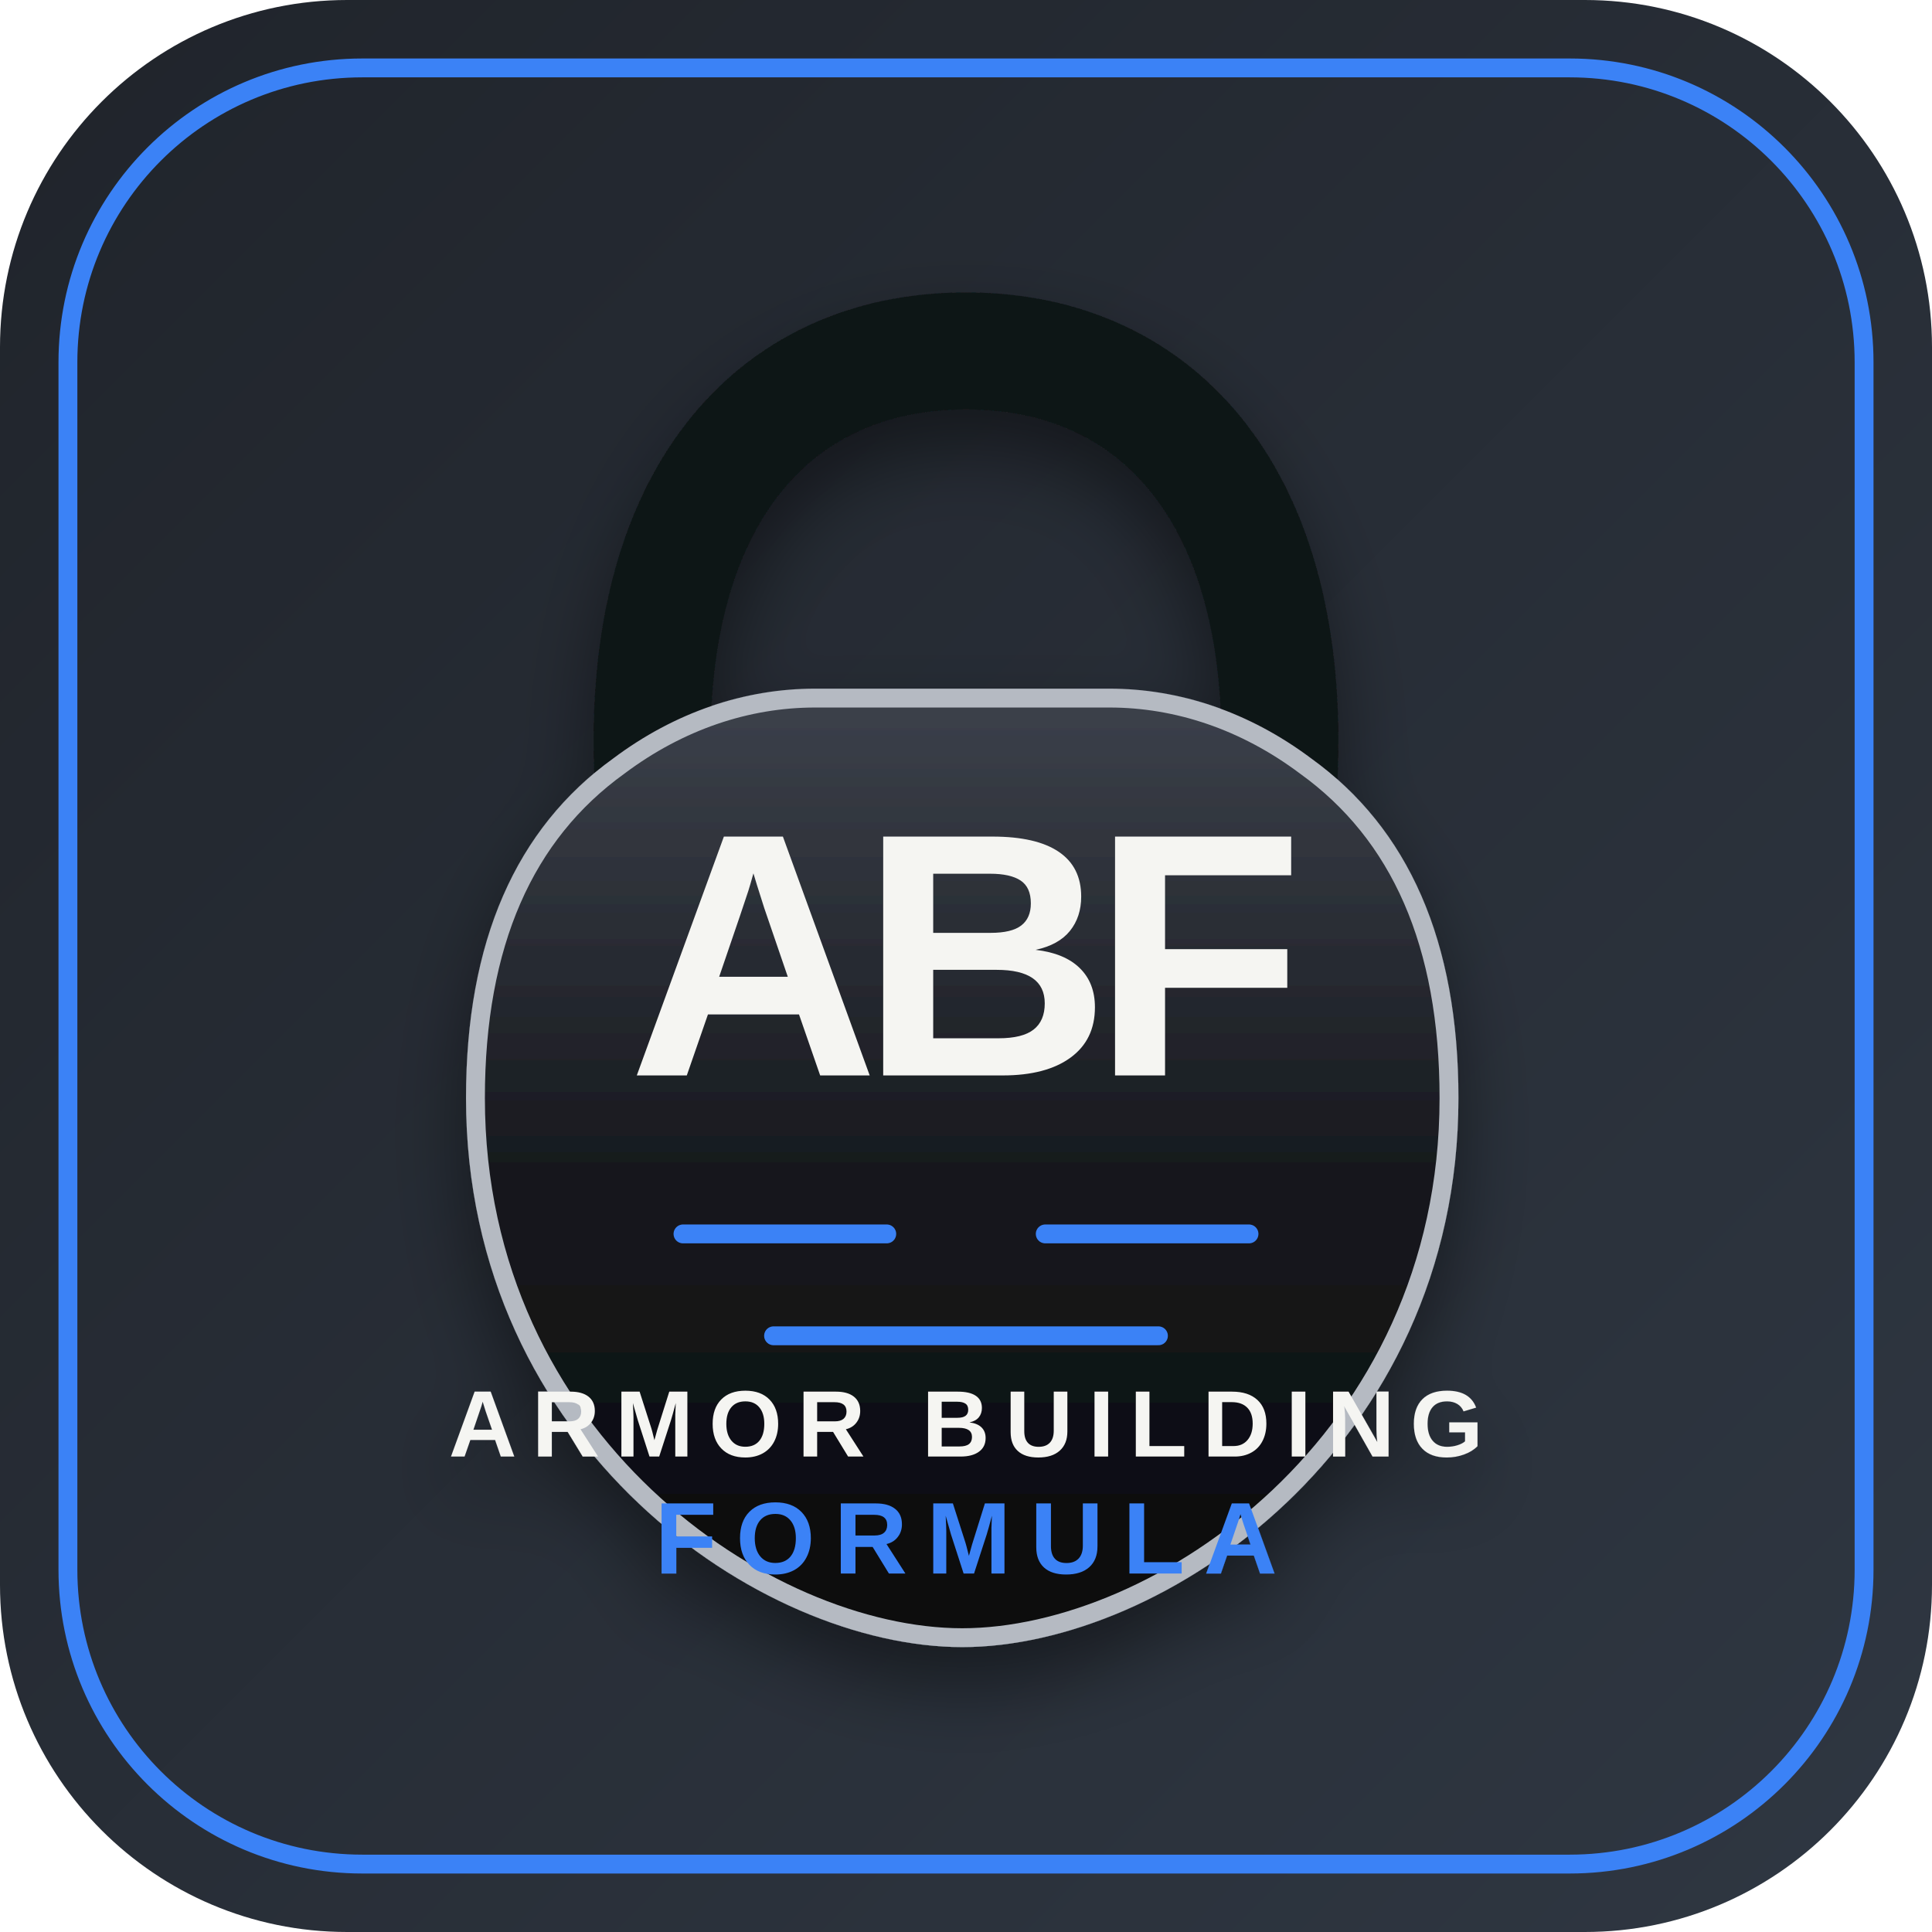
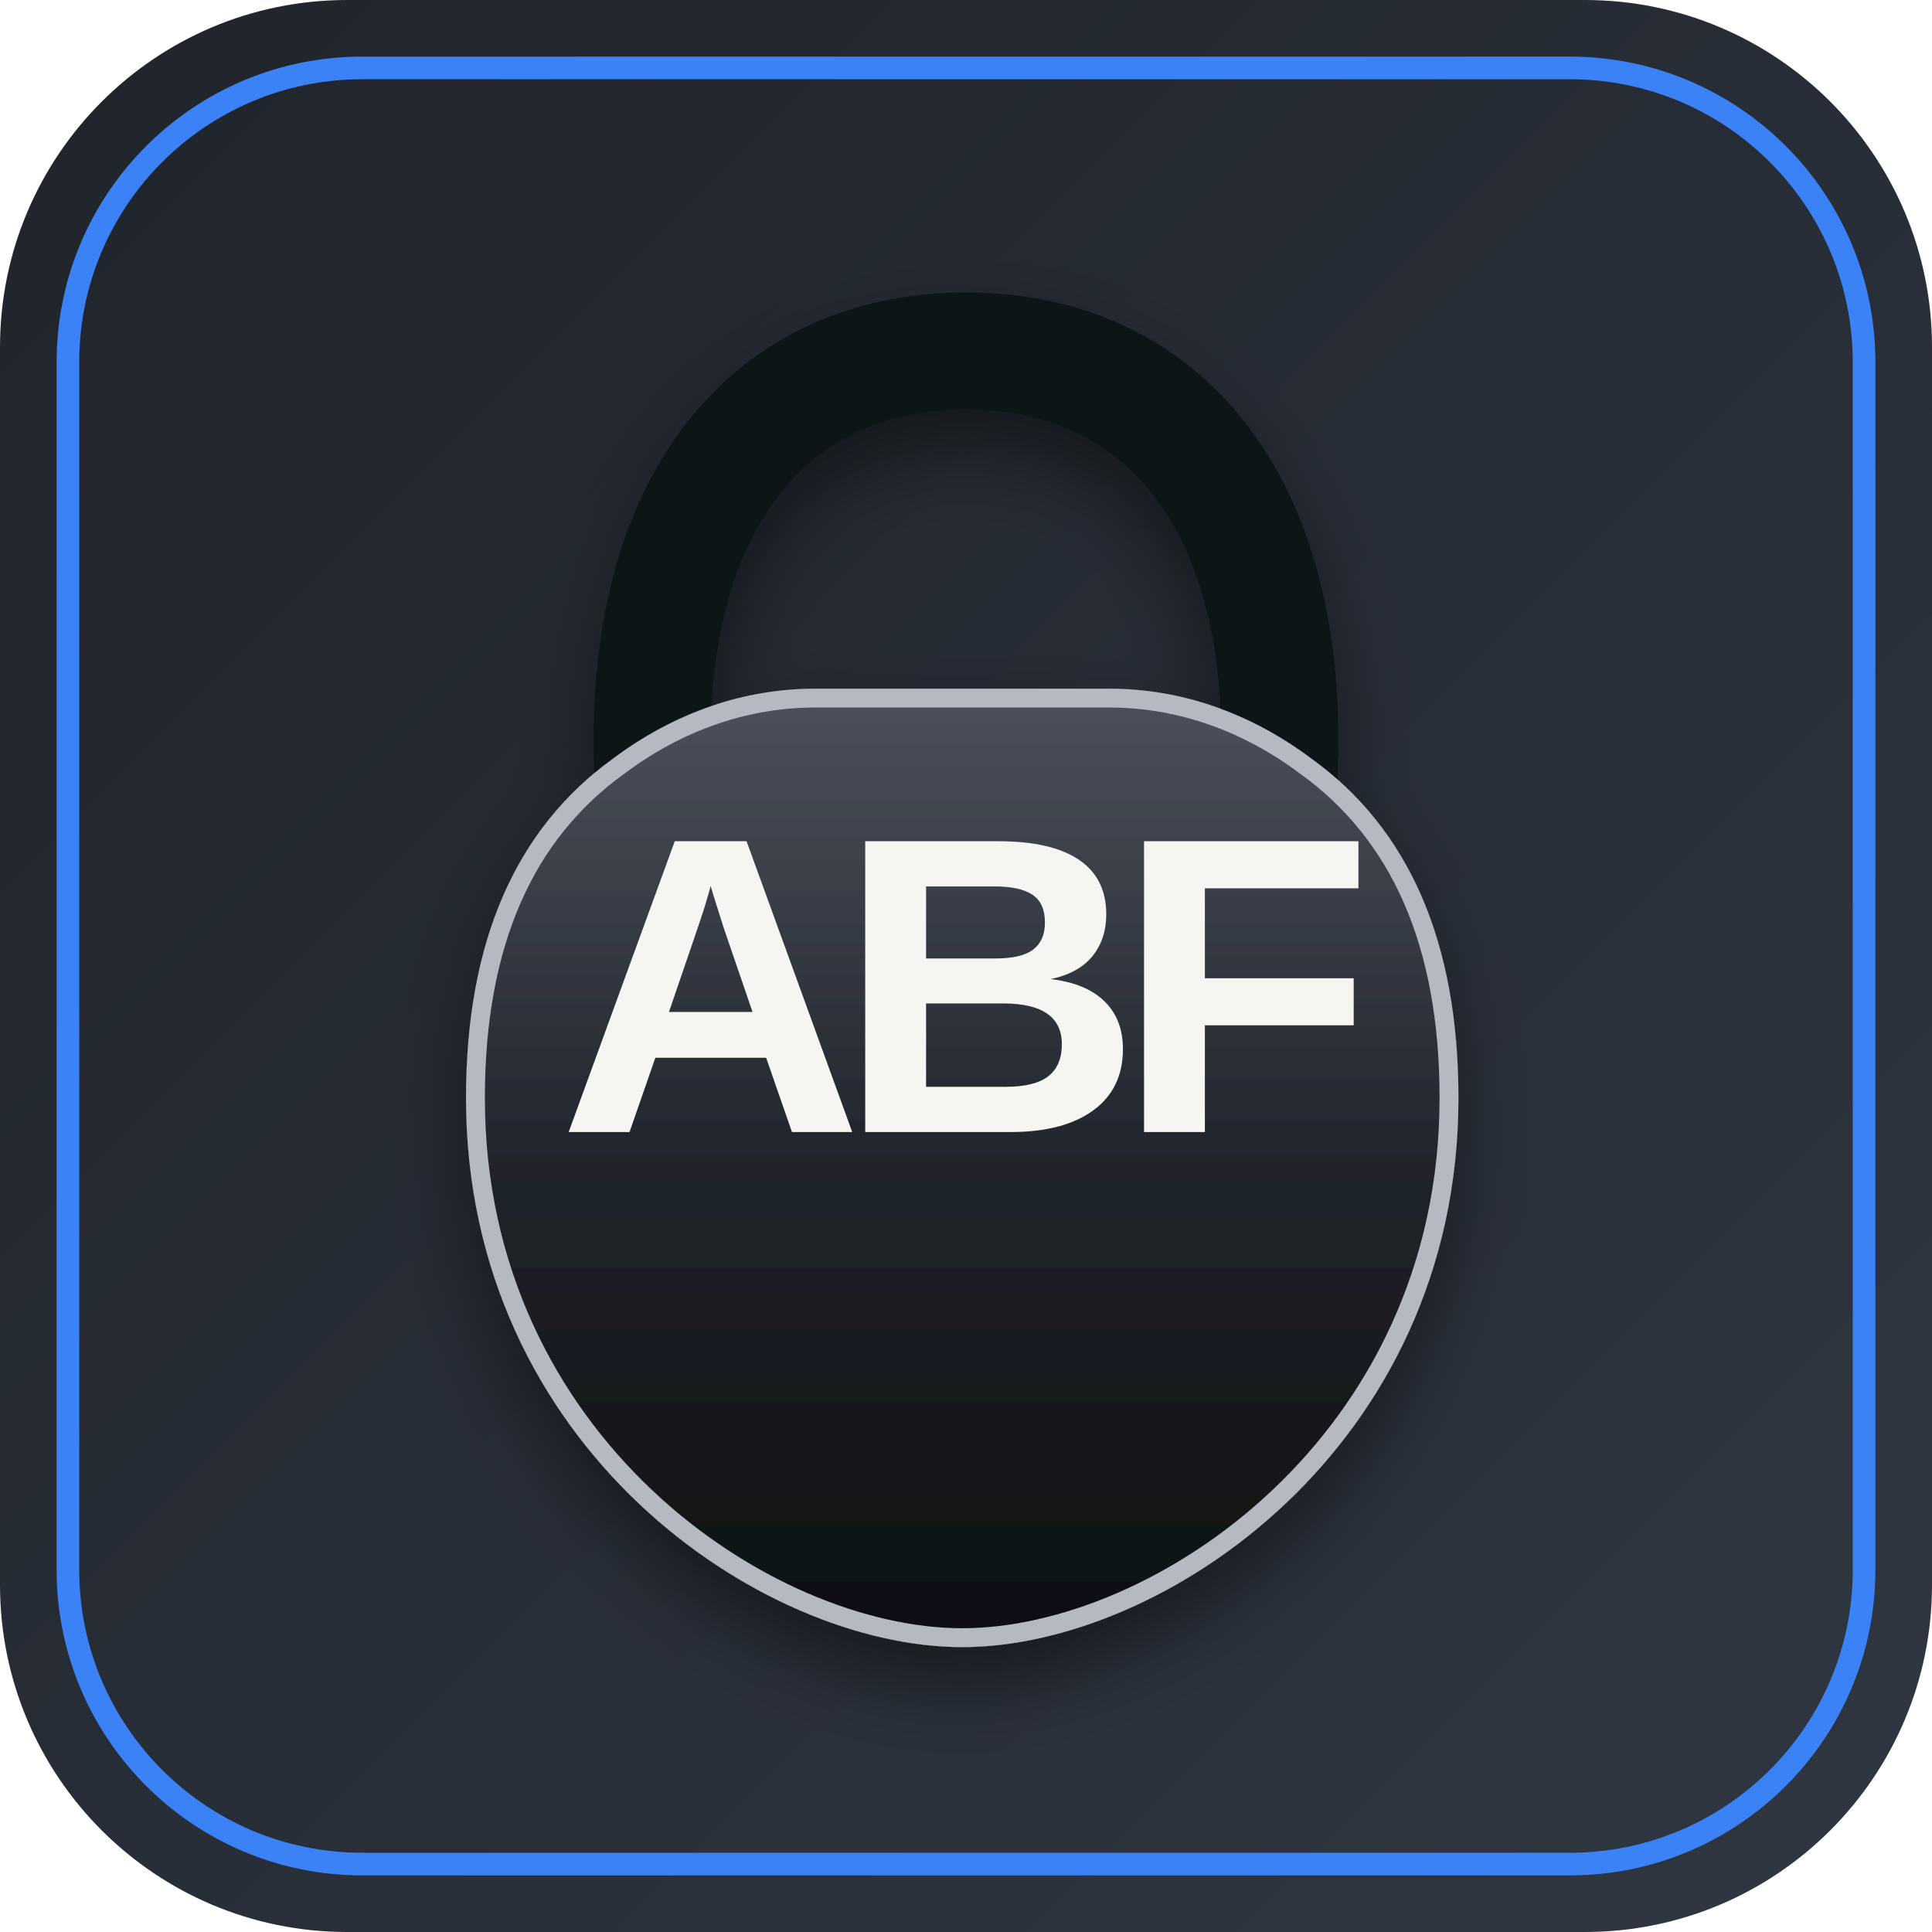
<svg xmlns="http://www.w3.org/2000/svg" viewBox="0 0 512 512">
  <defs>
    <linearGradient id="bg" x1="0" y1="0" x2="1" y2="1">
      <stop stop-color="#20242b" />
      <stop offset="1" stop-color="#2f3742" />
    </linearGradient>
    <linearGradient id="bell" x1="0" y1="0" x2="0" y2="1">
-       <stop stop-color="#3c414b" />
-       <stop offset=".5" stop-color="#17191e" />
-       <stop offset="1" stop-color="#090a0c" />
+       <stop stop-color="#4b515b" />
+       <stop offset=".5" stop-color="#20242b" />
+       <stop offset="1" stop-color="#0d0f12" />
    </linearGradient>
    <filter id="s">
      <feDropShadow dx="0" dy="10" stdDeviation="10" flood-opacity=".45" />
    </filter>
  </defs>
  <rect width="512" height="512" rx="92" fill="url(#bg)" />
-   <rect x="18" y="18" width="476" height="476" rx="78" fill="none" stroke="#3b82f6" stroke-width="5" />
+   <rect x="18" y="18" width="476" height="476" rx="78" fill="none" stroke="#3b82f6" stroke-width="6" />
  <g filter="url(#s)">
    <path d="M173 205c-3-72 31-112 83-112s86 40 83 112" fill="none" stroke="#111318" stroke-width="31" stroke-linecap="round" />
    <path d="M164 203c-25 18-38 47-38 88 0 91 77 143 129 143s129-52 129-143c0-41-13-70-38-88-16-12-34-18-52-18H216c-18 0-36 6-52 18z" fill="url(#bell)" stroke="#b5bac2" stroke-width="5" />
-     <text x="256" y="285" text-anchor="middle" font-family="Arial,Helvetica,sans-serif" font-size="92" font-weight="900" letter-spacing="-5" fill="#f5f5f2">ABF</text>
-     <path d="M181 327h54M277 327h54" stroke="#3b82f6" stroke-width="5" stroke-linecap="round" />
-     <path d="M205 354h102" stroke="#3b82f6" stroke-width="5" stroke-linecap="round" />
-     <text x="256" y="386" text-anchor="middle" font-family="Arial,Helvetica,sans-serif" font-size="25" font-weight="800" letter-spacing="4" fill="#f5f5f2">ARMOR BUILDING</text>
-     <text x="256" y="417" text-anchor="middle" font-family="Arial,Helvetica,sans-serif" font-size="27" font-weight="900" letter-spacing="5" fill="#3b82f6">FORMULA</text>
+     <text x="256" y="300" text-anchor="middle" font-family="Arial,Helvetica,sans-serif" font-size="112" font-weight="900" letter-spacing="-7" fill="#f5f5f2">ABF</text>
  </g>
</svg>
